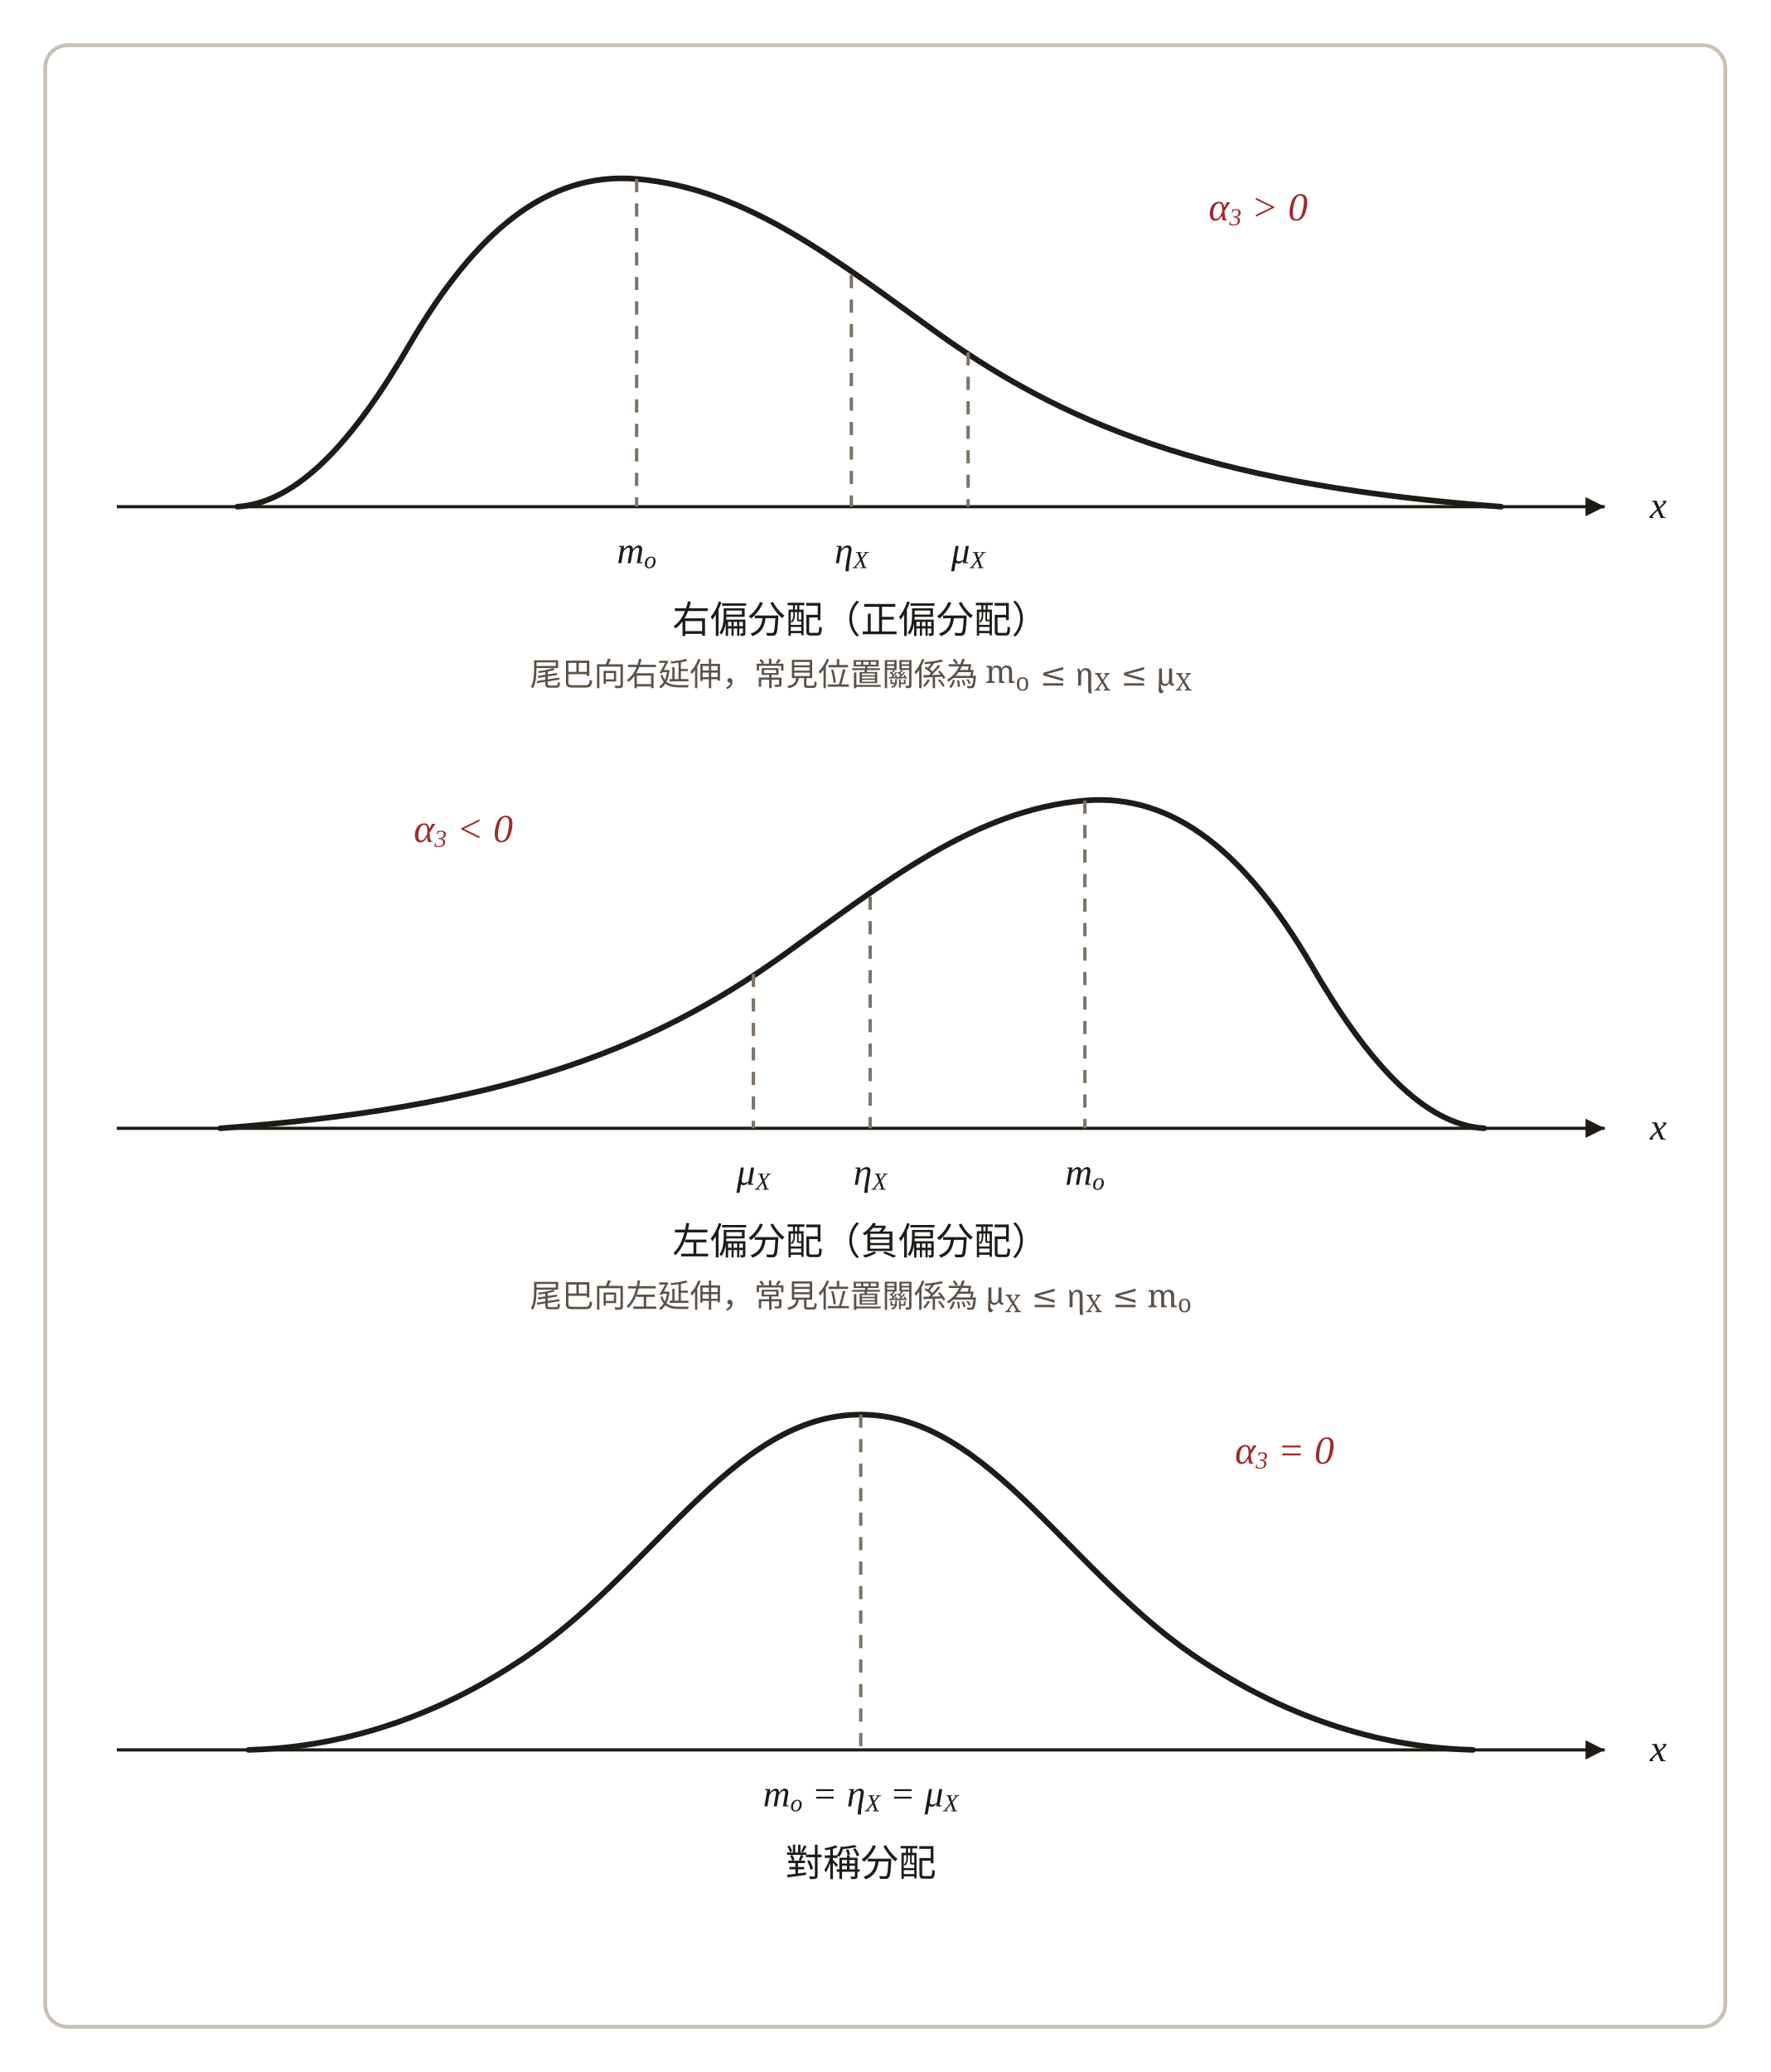
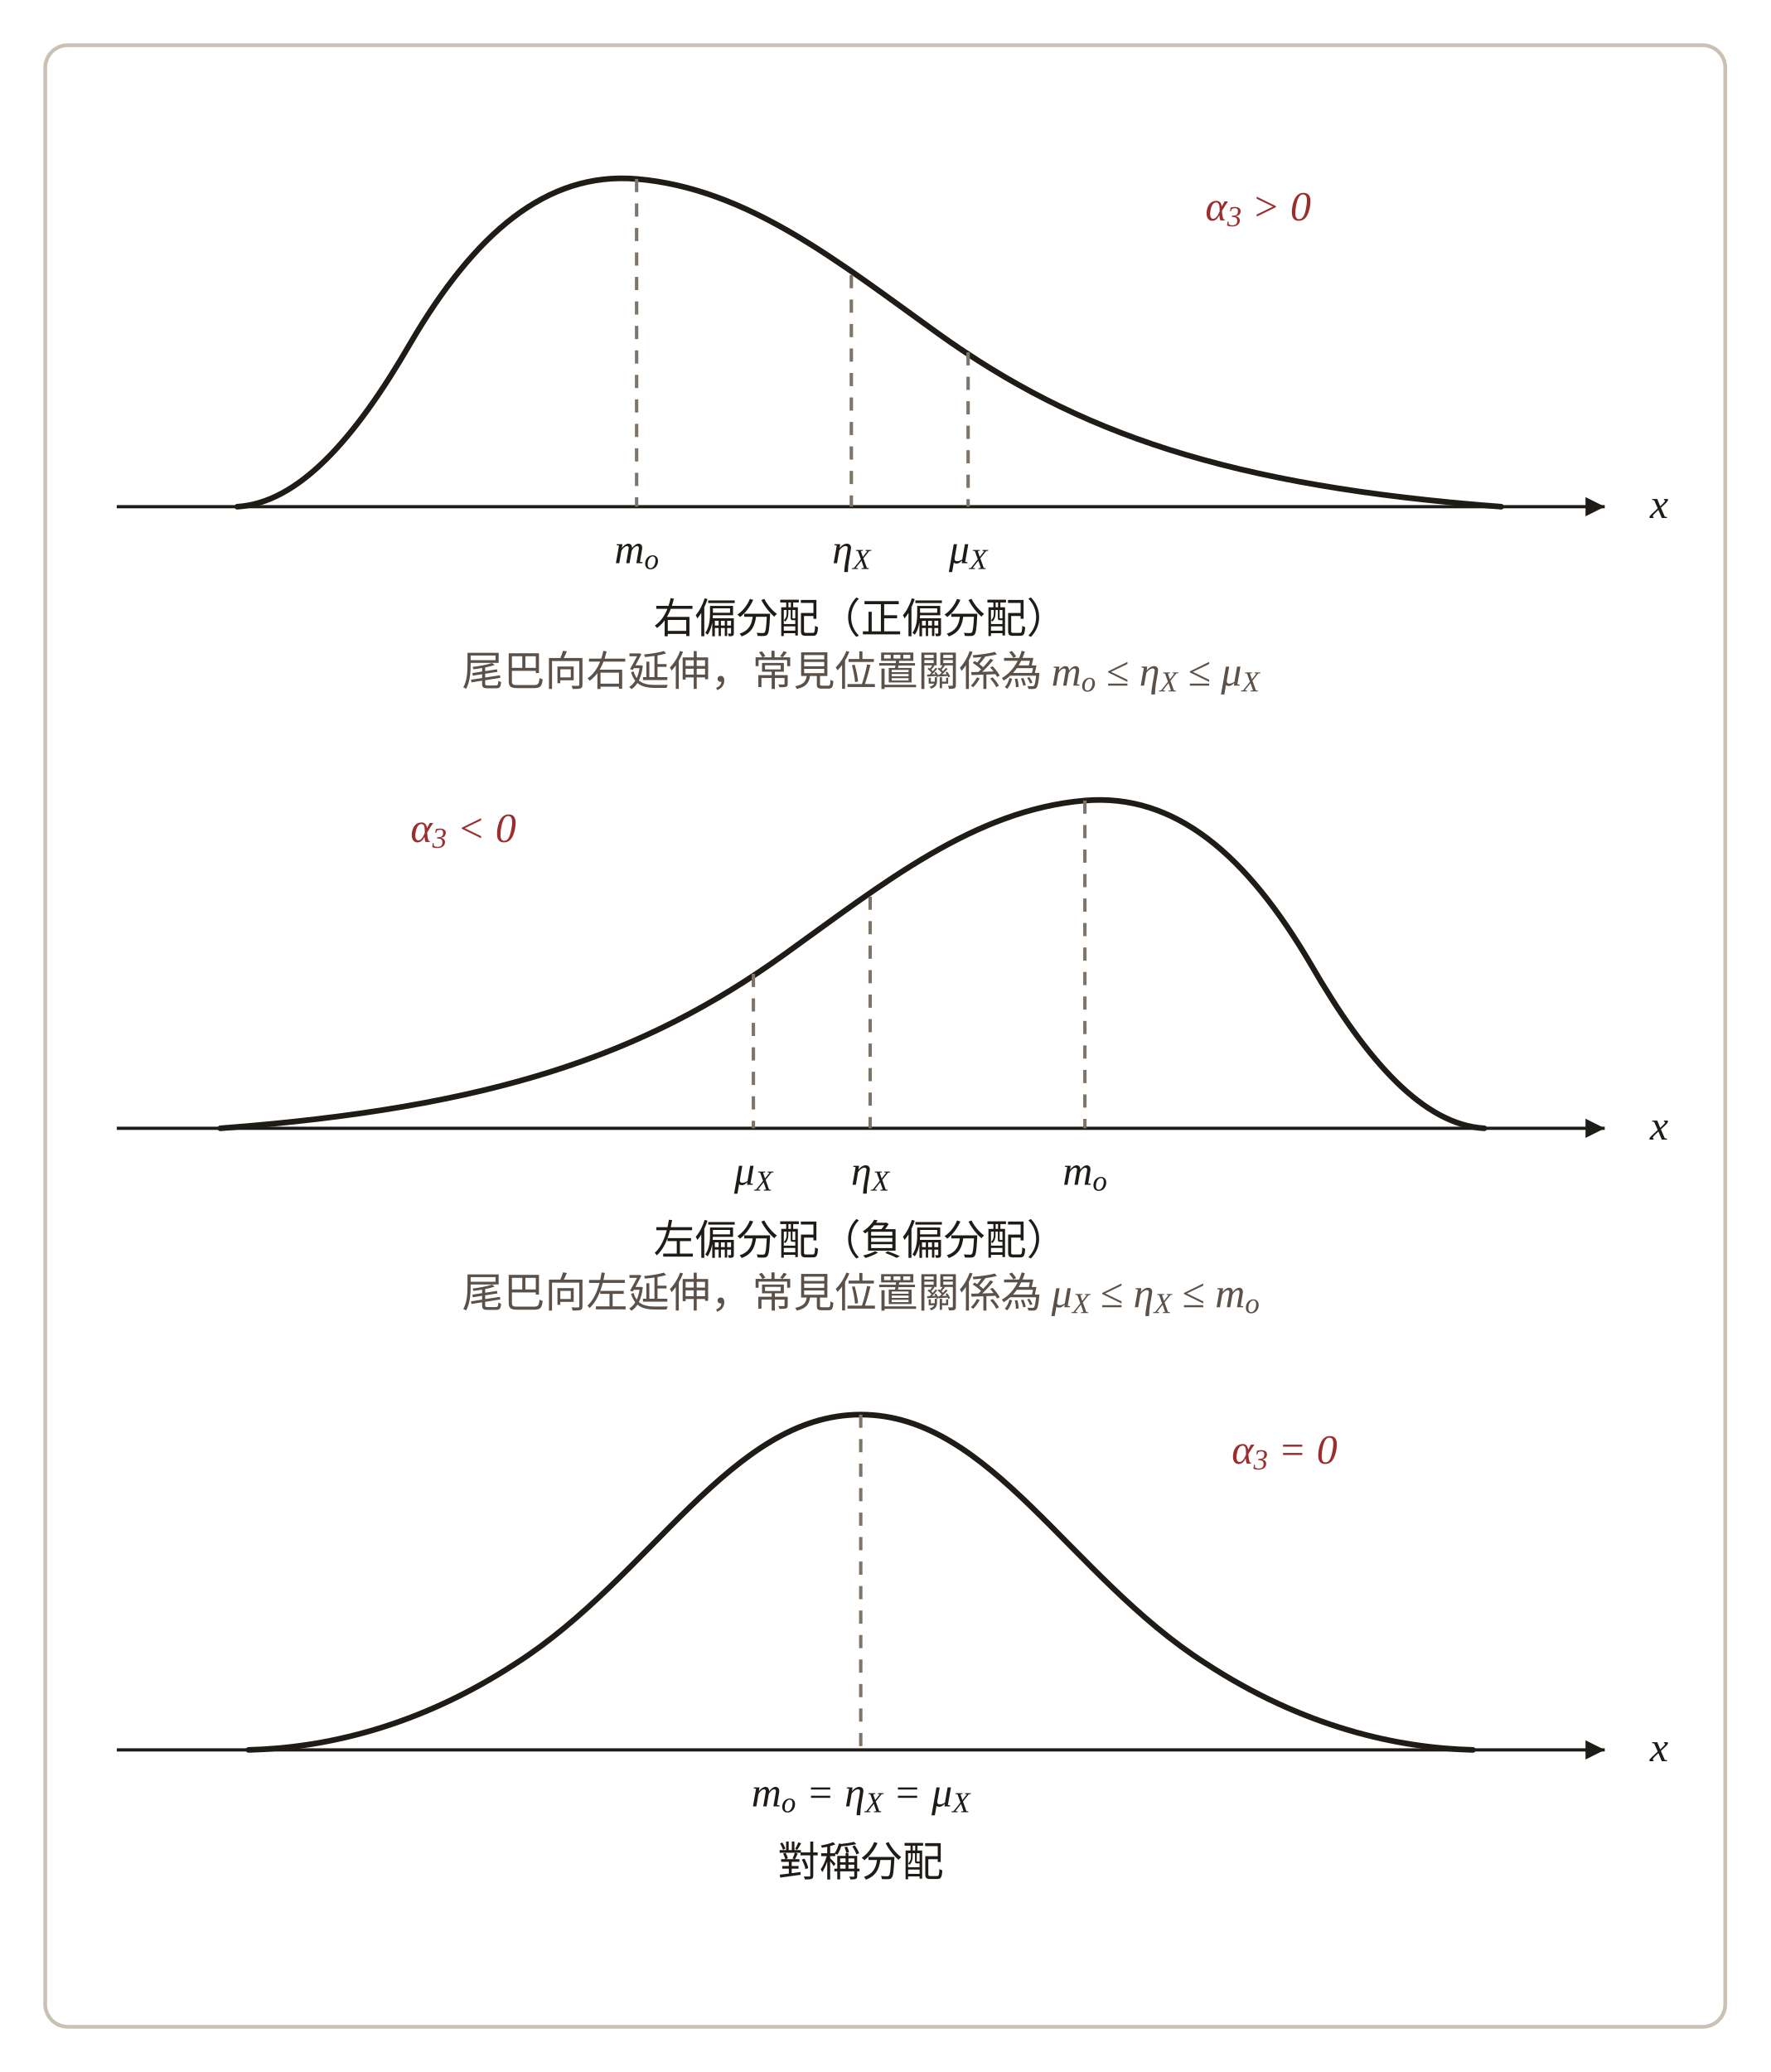
<svg xmlns="http://www.w3.org/2000/svg" width="940" height="1100" viewBox="0 0 940 1100" role="img" aria-labelledby="title desc">
  <defs>
    <marker id="axis-arrow" markerWidth="8" markerHeight="8" refX="7" refY="4" orient="auto">
      <path d="M 1 1 L 7 4 L 1 7 Z" fill="#1f1c18" />
    </marker>
    <style>
      .frame { fill: none; stroke: #c9c1b4; stroke-width: 2; }
      .axis { stroke: #1f1c18; stroke-width: 1.7; marker-end: url(#axis-arrow); }
      .curve { fill: none; stroke: #1f1c18; stroke-width: 3; stroke-linecap: round; stroke-linejoin: round; }
      .guide { stroke: #7e7468; stroke-width: 1.8; stroke-dasharray: 7 6; }
      .accent { fill: #9c2d2d; }
-       .label { font-family: "Noto Serif TC", "Songti TC", Georgia, serif; fill: #1f1c18; font-size: 20px; }
-       .small { font-family: "Noto Serif TC", "Songti TC", Georgia, serif; fill: #5b5148; font-size: 17px; }
-       .math { font-family: Georgia, "Times New Roman", serif; font-style: italic; fill: #1f1c18; font-size: 20px; }
-       .math-accent { font-family: Georgia, "Times New Roman", serif; font-style: italic; fill: #9c2d2d; font-size: 21px; }
-       .sub { font-size: 13px; baseline-shift: sub; }
+       .label { font-family: "Noto Serif TC", "Songti TC", Georgia, serif; fill: #1f1c18; font-size: 22px; }
+       .small { font-family: "Noto Serif TC", "Songti TC", Georgia, serif; fill: #5b5148; font-size: 22px; }
+       .math-inline { font-family: Georgia, "Times New Roman", serif; font-style: italic; }
+       .math { font-family: Georgia, "Times New Roman", serif; font-style: italic; fill: #1f1c18; font-size: 22px; }
+       .math-accent { font-family: Georgia, "Times New Roman", serif; font-style: italic; fill: #9c2d2d; font-size: 22px; }
+       .sub { font-size: 70%; baseline-shift: sub; }
    </style>
  </defs>
  <rect class="frame" x="24" y="24" width="892" height="1052" rx="12" />
  <g transform="translate(62,55)">
    <path class="curve" d="M 64 214 C 96 212, 126 179, 156 127 C 190 69, 228 36, 276 40 C 335 45, 383 84, 436 122 C 510 175, 590 203, 735 214" />
    <line class="axis" x1="0" y1="214" x2="790" y2="214" />
    <line class="guide" x1="276" y1="40" x2="276" y2="214" />
    <line class="guide" x1="390" y1="91" x2="390" y2="214" />
    <line class="guide" x1="452" y1="132" x2="452" y2="214" />
    <text class="math" x="276" y="244" text-anchor="middle">m<tspan class="sub">o</tspan>
    </text>
    <text class="math" x="390" y="244" text-anchor="middle">η<tspan class="sub">X</tspan>
    </text>
    <text class="math" x="452" y="244" text-anchor="middle">μ<tspan class="sub">X</tspan>
    </text>
    <text class="math" x="814" y="220" text-anchor="start">x</text>
    <text class="math-accent" x="606" y="62" text-anchor="middle">α<tspan class="sub">3</tspan> &gt; 0</text>
    <text class="label" x="395" y="281" text-anchor="middle">右偏分配（正偏分配）</text>
-     <text class="small" x="395" y="309" text-anchor="middle">尾巴向右延伸，常見位置關係為 m<tspan class="sub">o</tspan> ≤ η<tspan class="sub">X</tspan> ≤ μ<tspan class="sub">X</tspan>
+     <text class="small" x="395" y="309" text-anchor="middle">尾巴向右延伸，常見位置關係為 <tspan class="math-inline">m<tspan class="sub">o</tspan> ≤ η<tspan class="sub">X</tspan> ≤ μ<tspan class="sub">X</tspan>
+       </tspan>
    </text>
  </g>
  <g transform="translate(62,385)">
    <path class="curve" d="M 55 214 C 200 203, 280 175, 354 122 C 407 84, 455 45, 514 40 C 562 36, 600 69, 634 127 C 664 179, 694 212, 726 214" />
    <line class="axis" x1="0" y1="214" x2="790" y2="214" />
    <line class="guide" x1="338" y1="132" x2="338" y2="214" />
    <line class="guide" x1="400" y1="91" x2="400" y2="214" />
    <line class="guide" x1="514" y1="40" x2="514" y2="214" />
    <text class="math" x="338" y="244" text-anchor="middle">μ<tspan class="sub">X</tspan>
    </text>
    <text class="math" x="400" y="244" text-anchor="middle">η<tspan class="sub">X</tspan>
    </text>
    <text class="math" x="514" y="244" text-anchor="middle">m<tspan class="sub">o</tspan>
    </text>
    <text class="math" x="814" y="220" text-anchor="start">x</text>
    <text class="math-accent" x="184" y="62" text-anchor="middle">α<tspan class="sub">3</tspan> &lt; 0</text>
    <text class="label" x="395" y="281" text-anchor="middle">左偏分配（負偏分配）</text>
-     <text class="small" x="395" y="309" text-anchor="middle">尾巴向左延伸，常見位置關係為 μ<tspan class="sub">X</tspan> ≤ η<tspan class="sub">X</tspan> ≤ m<tspan class="sub">o</tspan>
+     <text class="small" x="395" y="309" text-anchor="middle">尾巴向左延伸，常見位置關係為 <tspan class="math-inline">μ<tspan class="sub">X</tspan> ≤ η<tspan class="sub">X</tspan> ≤ m<tspan class="sub">o</tspan>
+       </tspan>
    </text>
  </g>
  <g transform="translate(62,715)">
    <path class="curve" d="M 70 214 C 110 213, 160 202, 212 168 C 284 122, 326 36, 395 36 C 464 36, 506 122, 578 168 C 630 202, 680 213, 720 214" />
    <line class="axis" x1="0" y1="214" x2="790" y2="214" />
    <line class="guide" x1="395" y1="36" x2="395" y2="214" />
    <text class="math" x="395" y="244" text-anchor="middle">m<tspan class="sub">o</tspan> = η<tspan class="sub">X</tspan> = μ<tspan class="sub">X</tspan>
    </text>
    <text class="math" x="814" y="220" text-anchor="start">x</text>
    <text class="math-accent" x="620" y="62" text-anchor="middle">α<tspan class="sub">3</tspan> = 0</text>
    <text class="label" x="395" y="281" text-anchor="middle">對稱分配</text>
  </g>
</svg>
